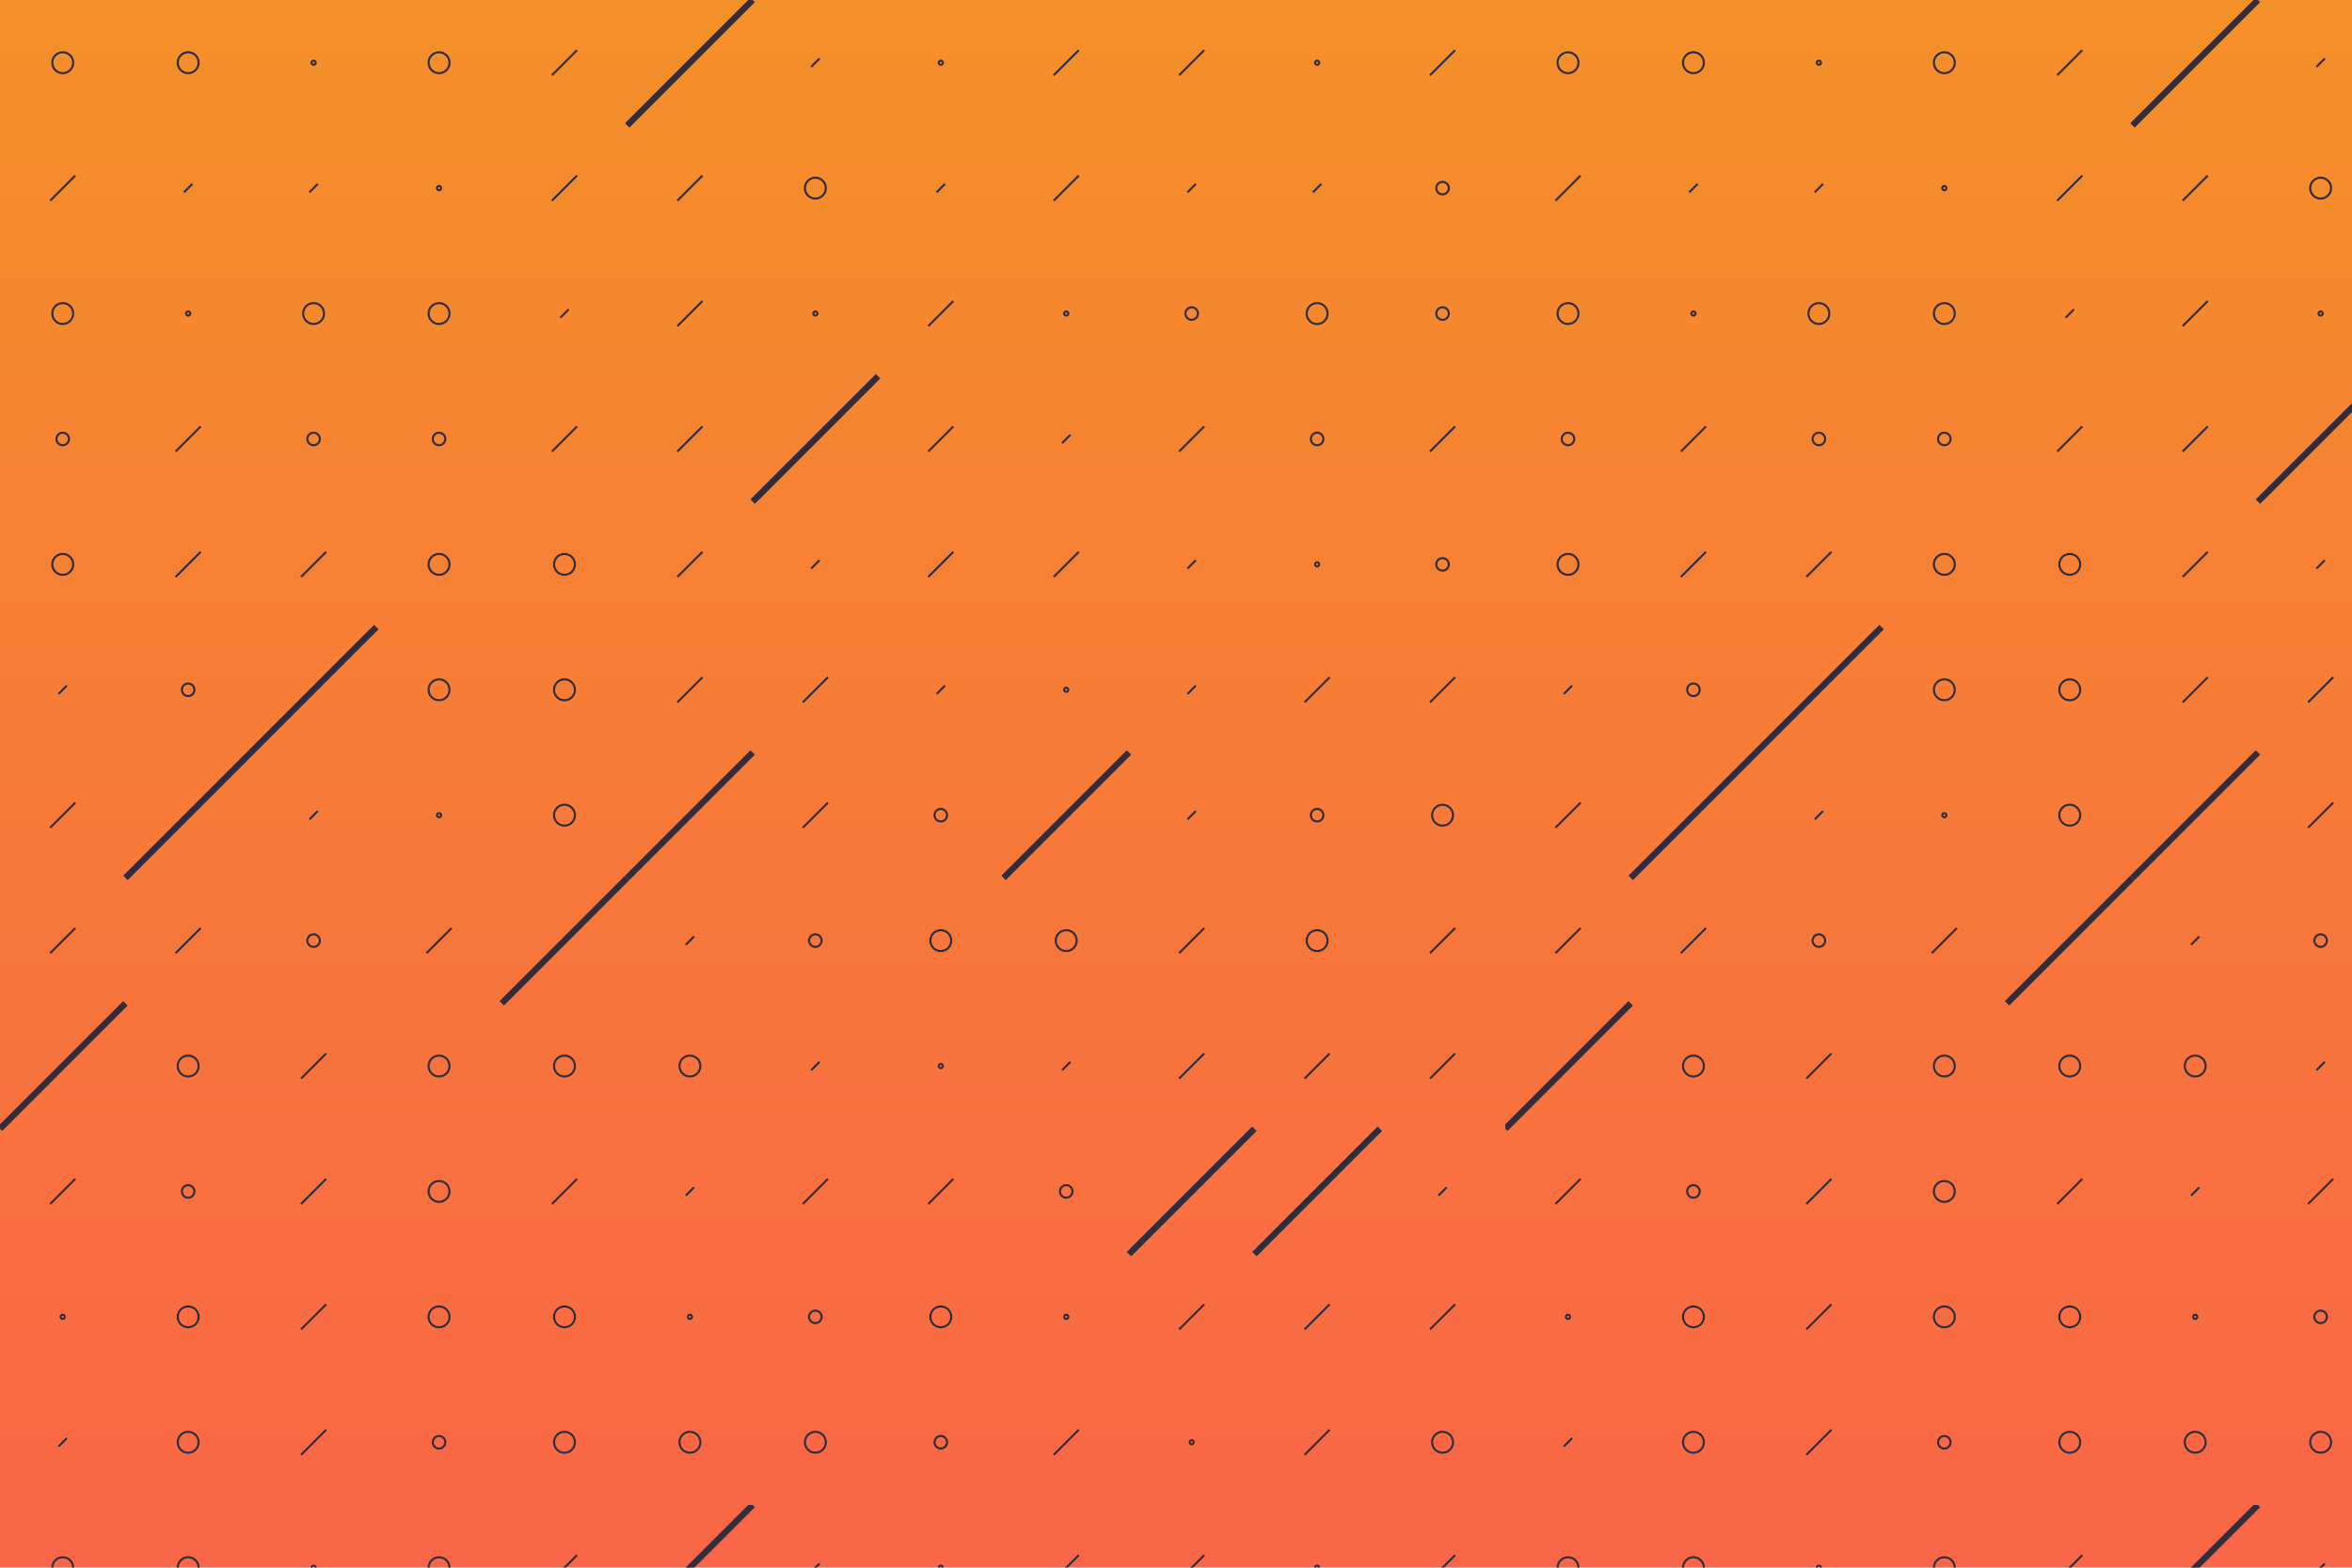
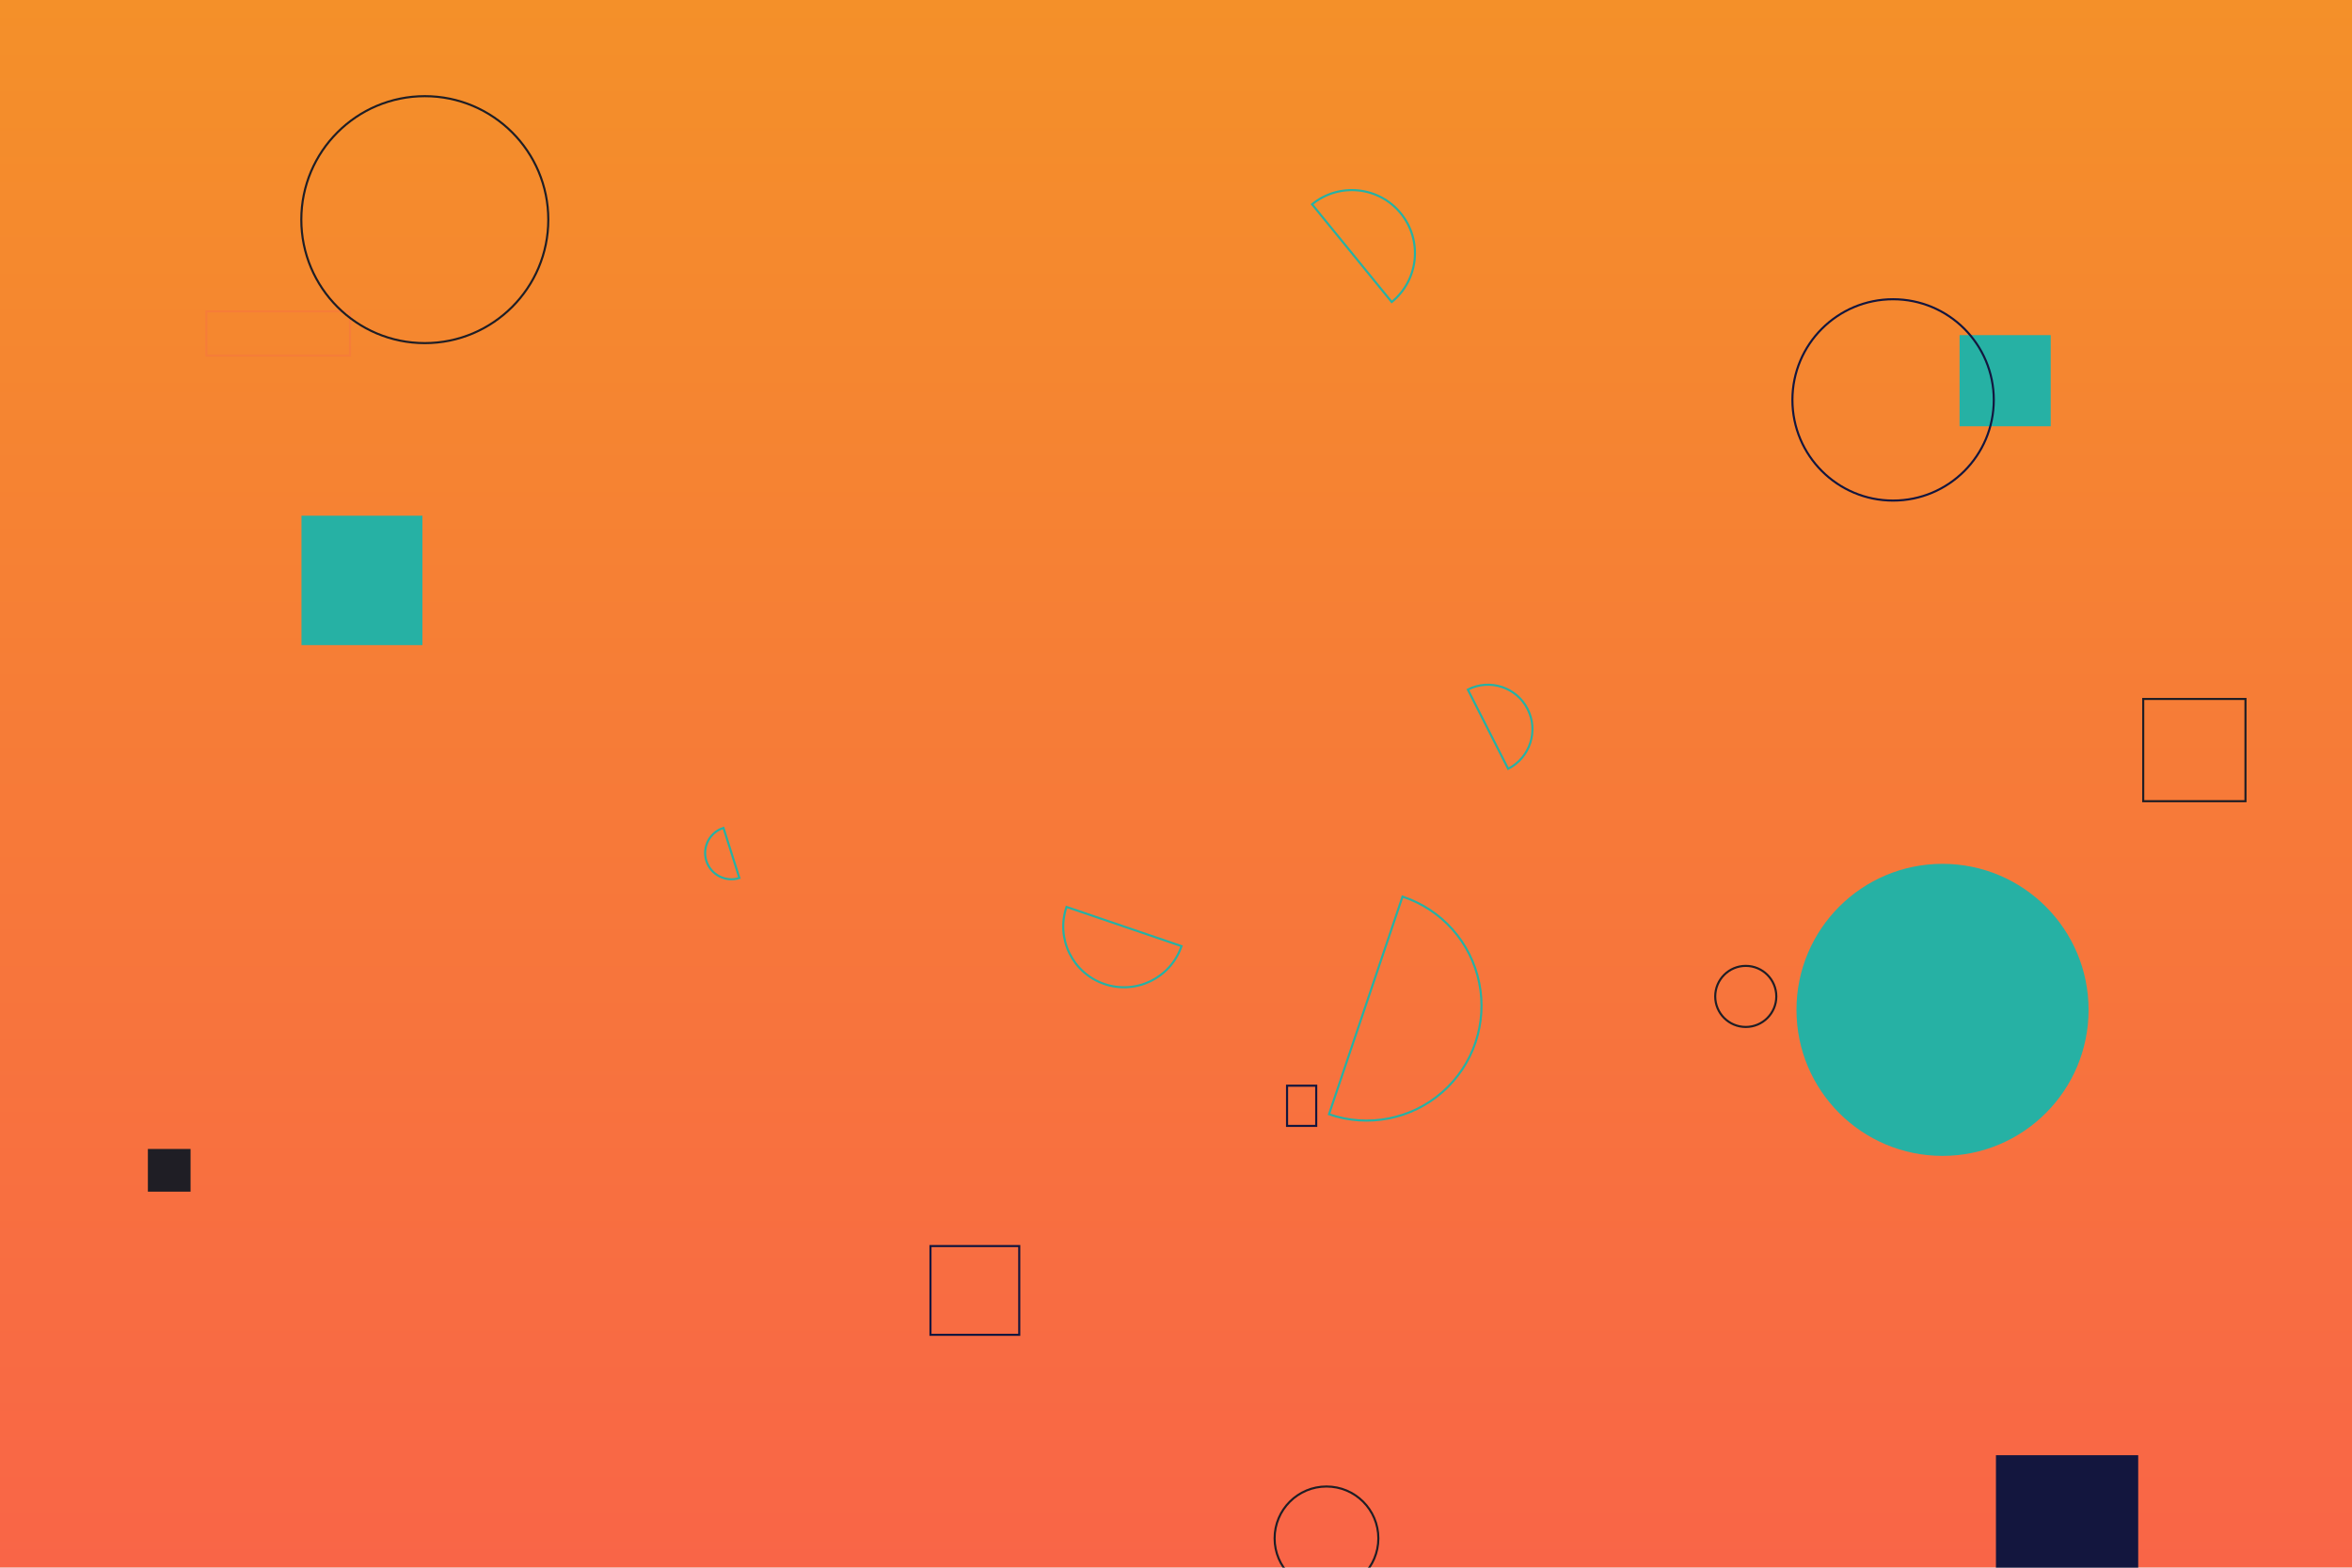
- <svg xmlns="http://www.w3.org/2000/svg" xmlns:xlink="http://www.w3.org/1999/xlink" version="1.1" width="1125" height="750" preserveAspectRatio="none" viewBox="0 0 1125 750">
-   <g mask="url(&quot;#SvgjsMask1490&quot;)" fill="none">
-     <rect width="1125" height="750" x="0" y="0" fill="url(&quot;#SvgjsLinearGradient1491&quot;)" />
-     <use xlink:href="#SvgjsSymbol1498" x="0" y="0" />
-     <use xlink:href="#SvgjsSymbol1498" x="0" y="720" />
-     <use xlink:href="#SvgjsSymbol1498" x="720" y="0" />
-     <use xlink:href="#SvgjsSymbol1498" x="720" y="720" />
+ <svg xmlns="http://www.w3.org/2000/svg" version="1.1" width="1125" height="750" preserveAspectRatio="none" viewBox="0 0 1125 750">
+   <g mask="url(&quot;#SvgjsMask1002&quot;)" fill="none">
+     <rect width="1125" height="750" x="0" y="0" fill="url(&quot;#SvgjsLinearGradient1003&quot;)" />
+     <path d="M721.37 367.8a21.26 21.26 0 1 0-19.28-37.9z" stroke="rgba(38, 177, 164, 1)" />
+     <path d="M615.62 519.41L629.57 519.41L629.57 538.64L615.62 538.64z" stroke="rgba(19, 22, 62, 1)" />
+     <path d="M70.73 549.68L91.15 549.68L91.15 570.1L70.73 570.1z" fill="rgba(31, 30, 37, 1)" />
+     <path d="M346.05 396.08a12.58 12.58 0 1 0 7.62 23.98z" stroke="rgba(38, 177, 164, 1)" />
+     <path d="M144.2 246.72L202.05 246.72L202.05 308.63L144.2 308.63z" fill="rgba(38, 177, 164, 1)" />
+     <path d="M510.13 433.88a29.06 29.06 0 1 0 55.01 18.76z" stroke="rgba(38, 177, 164, 1)" />
+     <path d="M665.69 144.49a30.16 30.16 0 1 0-38.11-46.76z" stroke="rgba(38, 177, 164, 1)" />
+     <path d="M973.28 452.72L981.71 452.72L981.71 493.26L973.28 493.26z" fill="rgba(38, 177, 164, 1)" />
+     <path d="M937.29 160.33L980.9 160.33L980.9 203.94L937.29 203.94z" fill="rgba(38, 177, 164, 1)" />
+     <path d="M98.69 148.96L167.4 148.96L167.4 170.14L98.69 170.14z" stroke="rgba(246, 125, 56, 1)" />
+     <path d="M609.67 735.97 a24.81 24.81 0 1 0 49.62 0 a24.81 24.81 0 1 0 -49.62 0z" stroke="rgba(31, 30, 37, 1)" />
+     <path d="M857.34 191.32 a48.16 48.16 0 1 0 96.32 0 a48.16 48.16 0 1 0 -96.32 0z" stroke="rgba(19, 22, 62, 1)" />
+     <path d="M144.12 105.08 a59.07 59.07 0 1 0 118.14 0 a59.07 59.07 0 1 0 -118.14 0z" stroke="rgba(31, 30, 37, 1)" />
+     <path d="M445.06 596.13L487.52 596.13L487.52 638.59L445.06 638.59z" stroke="rgba(19, 22, 62, 1)" />
+     <path d="M859.28 483.13 a69.86 69.86 0 1 0 139.72 0 a69.86 69.86 0 1 0 -139.72 0z" fill="rgba(38, 177, 164, 1)" />
+     <path d="M635.68 533.07a54.95 54.95 0 1 0 35.16-104.12z" stroke="rgba(38, 177, 164, 1)" />
+     <path d="M1025.14 334.39L1074.05 334.39L1074.05 383.3L1025.14 383.3z" stroke="rgba(31, 30, 37, 1)" />
+     <path d="M820.42 476.7 a14.61 14.61 0 1 0 29.22 0 a14.61 14.61 0 1 0 -29.22 0z" stroke="rgba(31, 30, 37, 1)" />
+     <path d="M954.69 696.19L1022.74 696.19L1022.74 764.24L954.69 764.24z" fill="rgba(19, 22, 62, 1)" />
  </g>
  <defs>
-     <mask id="SvgjsMask1490">
+     <mask id="SvgjsMask1002">
      <rect width="1125" height="750" fill="#ffffff" />
    </mask>
-     <linearGradient x1="50%" y1="0%" x2="50%" y2="100%" gradientUnits="userSpaceOnUse" id="SvgjsLinearGradient1491">
-       <stop stop-color="rgba(244, 144, 41, 1)" offset="0" />
-       <stop stop-color="rgba(249, 101, 71, 1)" offset="1" />
+     <linearGradient x1="50%" y1="100%" x2="50%" y2="0%" gradientUnits="userSpaceOnUse" id="SvgjsLinearGradient1003">
+       <stop stop-color="rgba(249, 101, 71, 1)" offset="0" />
+       <stop stop-color="rgba(244, 144, 41, 1)" offset="1" />
    </linearGradient>
-     <path d="M-1 0 a1 1 0 1 0 2 0 a1 1 0 1 0 -2 0z" id="SvgjsPath1497" />
-     <path d="M-3 0 a3 3 0 1 0 6 0 a3 3 0 1 0 -6 0z" id="SvgjsPath1494" />
-     <path d="M-5 0 a5 5 0 1 0 10 0 a5 5 0 1 0 -10 0z" id="SvgjsPath1492" />
-     <path d="M2 -2 L-2 2z" id="SvgjsPath1495" />
-     <path d="M6 -6 L-6 6z" id="SvgjsPath1493" />
-     <path d="M30 -30 L-30 30z" id="SvgjsPath1496" />
  </defs>
-   <symbol id="SvgjsSymbol1498">
-     <use xlink:href="#SvgjsPath1492" x="30" y="30" stroke="rgba(47, 46, 65, 1)" />
-     <use xlink:href="#SvgjsPath1493" x="30" y="90" stroke="rgba(47, 46, 65, 1)" />
-     <use xlink:href="#SvgjsPath1492" x="30" y="150" stroke="rgba(47, 46, 65, 1)" />
-     <use xlink:href="#SvgjsPath1494" x="30" y="210" stroke="rgba(47, 46, 65, 1)" />
-     <use xlink:href="#SvgjsPath1492" x="30" y="270" stroke="rgba(47, 46, 65, 1)" />
-     <use xlink:href="#SvgjsPath1495" x="30" y="330" stroke="rgba(47, 46, 65, 1)" />
-     <use xlink:href="#SvgjsPath1493" x="30" y="390" stroke="rgba(47, 46, 65, 1)" />
-     <use xlink:href="#SvgjsPath1493" x="30" y="450" stroke="rgba(47, 46, 65, 1)" />
-     <use xlink:href="#SvgjsPath1496" x="30" y="510" stroke="rgba(47, 46, 65, 1)" stroke-width="3" />
-     <use xlink:href="#SvgjsPath1493" x="30" y="570" stroke="rgba(47, 46, 65, 1)" />
-     <use xlink:href="#SvgjsPath1497" x="30" y="630" stroke="rgba(47, 46, 65, 1)" />
-     <use xlink:href="#SvgjsPath1495" x="30" y="690" stroke="rgba(47, 46, 65, 1)" />
-     <use xlink:href="#SvgjsPath1492" x="90" y="30" stroke="rgba(47, 46, 65, 1)" />
-     <use xlink:href="#SvgjsPath1495" x="90" y="90" stroke="rgba(47, 46, 65, 1)" />
-     <use xlink:href="#SvgjsPath1497" x="90" y="150" stroke="rgba(47, 46, 65, 1)" />
-     <use xlink:href="#SvgjsPath1493" x="90" y="210" stroke="rgba(47, 46, 65, 1)" />
-     <use xlink:href="#SvgjsPath1493" x="90" y="270" stroke="rgba(47, 46, 65, 1)" />
-     <use xlink:href="#SvgjsPath1494" x="90" y="330" stroke="rgba(47, 46, 65, 1)" />
-     <use xlink:href="#SvgjsPath1496" x="90" y="390" stroke="rgba(47, 46, 65, 1)" stroke-width="3" />
-     <use xlink:href="#SvgjsPath1493" x="90" y="450" stroke="rgba(47, 46, 65, 1)" />
-     <use xlink:href="#SvgjsPath1492" x="90" y="510" stroke="rgba(47, 46, 65, 1)" />
-     <use xlink:href="#SvgjsPath1494" x="90" y="570" stroke="rgba(47, 46, 65, 1)" />
-     <use xlink:href="#SvgjsPath1492" x="90" y="630" stroke="rgba(47, 46, 65, 1)" />
-     <use xlink:href="#SvgjsPath1492" x="90" y="690" stroke="rgba(47, 46, 65, 1)" />
-     <use xlink:href="#SvgjsPath1497" x="150" y="30" stroke="rgba(47, 46, 65, 1)" />
-     <use xlink:href="#SvgjsPath1495" x="150" y="90" stroke="rgba(47, 46, 65, 1)" />
-     <use xlink:href="#SvgjsPath1492" x="150" y="150" stroke="rgba(47, 46, 65, 1)" />
-     <use xlink:href="#SvgjsPath1494" x="150" y="210" stroke="rgba(47, 46, 65, 1)" />
-     <use xlink:href="#SvgjsPath1493" x="150" y="270" stroke="rgba(47, 46, 65, 1)" />
-     <use xlink:href="#SvgjsPath1496" x="150" y="330" stroke="rgba(47, 46, 65, 1)" stroke-width="3" />
-     <use xlink:href="#SvgjsPath1495" x="150" y="390" stroke="rgba(47, 46, 65, 1)" />
-     <use xlink:href="#SvgjsPath1494" x="150" y="450" stroke="rgba(47, 46, 65, 1)" />
-     <use xlink:href="#SvgjsPath1493" x="150" y="510" stroke="rgba(47, 46, 65, 1)" />
-     <use xlink:href="#SvgjsPath1493" x="150" y="570" stroke="rgba(47, 46, 65, 1)" />
-     <use xlink:href="#SvgjsPath1493" x="150" y="630" stroke="rgba(47, 46, 65, 1)" />
-     <use xlink:href="#SvgjsPath1493" x="150" y="690" stroke="rgba(47, 46, 65, 1)" />
-     <use xlink:href="#SvgjsPath1492" x="210" y="30" stroke="rgba(47, 46, 65, 1)" />
-     <use xlink:href="#SvgjsPath1497" x="210" y="90" stroke="rgba(47, 46, 65, 1)" />
-     <use xlink:href="#SvgjsPath1492" x="210" y="150" stroke="rgba(47, 46, 65, 1)" />
-     <use xlink:href="#SvgjsPath1494" x="210" y="210" stroke="rgba(47, 46, 65, 1)" />
-     <use xlink:href="#SvgjsPath1492" x="210" y="270" stroke="rgba(47, 46, 65, 1)" />
-     <use xlink:href="#SvgjsPath1492" x="210" y="330" stroke="rgba(47, 46, 65, 1)" />
-     <use xlink:href="#SvgjsPath1497" x="210" y="390" stroke="rgba(47, 46, 65, 1)" />
-     <use xlink:href="#SvgjsPath1493" x="210" y="450" stroke="rgba(47, 46, 65, 1)" />
-     <use xlink:href="#SvgjsPath1492" x="210" y="510" stroke="rgba(47, 46, 65, 1)" />
-     <use xlink:href="#SvgjsPath1492" x="210" y="570" stroke="rgba(47, 46, 65, 1)" />
-     <use xlink:href="#SvgjsPath1492" x="210" y="630" stroke="rgba(47, 46, 65, 1)" />
-     <use xlink:href="#SvgjsPath1494" x="210" y="690" stroke="rgba(47, 46, 65, 1)" />
-     <use xlink:href="#SvgjsPath1493" x="270" y="30" stroke="rgba(47, 46, 65, 1)" />
-     <use xlink:href="#SvgjsPath1493" x="270" y="90" stroke="rgba(47, 46, 65, 1)" />
-     <use xlink:href="#SvgjsPath1495" x="270" y="150" stroke="rgba(47, 46, 65, 1)" />
-     <use xlink:href="#SvgjsPath1493" x="270" y="210" stroke="rgba(47, 46, 65, 1)" />
-     <use xlink:href="#SvgjsPath1492" x="270" y="270" stroke="rgba(47, 46, 65, 1)" />
-     <use xlink:href="#SvgjsPath1492" x="270" y="330" stroke="rgba(47, 46, 65, 1)" />
-     <use xlink:href="#SvgjsPath1492" x="270" y="390" stroke="rgba(47, 46, 65, 1)" />
-     <use xlink:href="#SvgjsPath1496" x="270" y="450" stroke="rgba(47, 46, 65, 1)" stroke-width="3" />
-     <use xlink:href="#SvgjsPath1492" x="270" y="510" stroke="rgba(47, 46, 65, 1)" />
-     <use xlink:href="#SvgjsPath1493" x="270" y="570" stroke="rgba(47, 46, 65, 1)" />
-     <use xlink:href="#SvgjsPath1492" x="270" y="630" stroke="rgba(47, 46, 65, 1)" />
-     <use xlink:href="#SvgjsPath1492" x="270" y="690" stroke="rgba(47, 46, 65, 1)" />
-     <use xlink:href="#SvgjsPath1496" x="330" y="30" stroke="rgba(47, 46, 65, 1)" stroke-width="3" />
-     <use xlink:href="#SvgjsPath1493" x="330" y="90" stroke="rgba(47, 46, 65, 1)" />
-     <use xlink:href="#SvgjsPath1493" x="330" y="150" stroke="rgba(47, 46, 65, 1)" />
-     <use xlink:href="#SvgjsPath1493" x="330" y="210" stroke="rgba(47, 46, 65, 1)" />
-     <use xlink:href="#SvgjsPath1493" x="330" y="270" stroke="rgba(47, 46, 65, 1)" />
-     <use xlink:href="#SvgjsPath1493" x="330" y="330" stroke="rgba(47, 46, 65, 1)" />
-     <use xlink:href="#SvgjsPath1496" x="330" y="390" stroke="rgba(47, 46, 65, 1)" stroke-width="3" />
-     <use xlink:href="#SvgjsPath1495" x="330" y="450" stroke="rgba(47, 46, 65, 1)" />
-     <use xlink:href="#SvgjsPath1492" x="330" y="510" stroke="rgba(47, 46, 65, 1)" />
-     <use xlink:href="#SvgjsPath1495" x="330" y="570" stroke="rgba(47, 46, 65, 1)" />
-     <use xlink:href="#SvgjsPath1497" x="330" y="630" stroke="rgba(47, 46, 65, 1)" />
-     <use xlink:href="#SvgjsPath1492" x="330" y="690" stroke="rgba(47, 46, 65, 1)" />
-     <use xlink:href="#SvgjsPath1495" x="390" y="30" stroke="rgba(47, 46, 65, 1)" />
-     <use xlink:href="#SvgjsPath1492" x="390" y="90" stroke="rgba(47, 46, 65, 1)" />
-     <use xlink:href="#SvgjsPath1497" x="390" y="150" stroke="rgba(47, 46, 65, 1)" />
-     <use xlink:href="#SvgjsPath1496" x="390" y="210" stroke="rgba(47, 46, 65, 1)" stroke-width="3" />
-     <use xlink:href="#SvgjsPath1495" x="390" y="270" stroke="rgba(47, 46, 65, 1)" />
-     <use xlink:href="#SvgjsPath1493" x="390" y="330" stroke="rgba(47, 46, 65, 1)" />
-     <use xlink:href="#SvgjsPath1493" x="390" y="390" stroke="rgba(47, 46, 65, 1)" />
-     <use xlink:href="#SvgjsPath1494" x="390" y="450" stroke="rgba(47, 46, 65, 1)" />
-     <use xlink:href="#SvgjsPath1495" x="390" y="510" stroke="rgba(47, 46, 65, 1)" />
-     <use xlink:href="#SvgjsPath1493" x="390" y="570" stroke="rgba(47, 46, 65, 1)" />
-     <use xlink:href="#SvgjsPath1494" x="390" y="630" stroke="rgba(47, 46, 65, 1)" />
-     <use xlink:href="#SvgjsPath1492" x="390" y="690" stroke="rgba(47, 46, 65, 1)" />
-     <use xlink:href="#SvgjsPath1497" x="450" y="30" stroke="rgba(47, 46, 65, 1)" />
-     <use xlink:href="#SvgjsPath1495" x="450" y="90" stroke="rgba(47, 46, 65, 1)" />
-     <use xlink:href="#SvgjsPath1493" x="450" y="150" stroke="rgba(47, 46, 65, 1)" />
-     <use xlink:href="#SvgjsPath1493" x="450" y="210" stroke="rgba(47, 46, 65, 1)" />
-     <use xlink:href="#SvgjsPath1493" x="450" y="270" stroke="rgba(47, 46, 65, 1)" />
-     <use xlink:href="#SvgjsPath1495" x="450" y="330" stroke="rgba(47, 46, 65, 1)" />
-     <use xlink:href="#SvgjsPath1494" x="450" y="390" stroke="rgba(47, 46, 65, 1)" />
-     <use xlink:href="#SvgjsPath1492" x="450" y="450" stroke="rgba(47, 46, 65, 1)" />
-     <use xlink:href="#SvgjsPath1497" x="450" y="510" stroke="rgba(47, 46, 65, 1)" />
-     <use xlink:href="#SvgjsPath1493" x="450" y="570" stroke="rgba(47, 46, 65, 1)" />
-     <use xlink:href="#SvgjsPath1492" x="450" y="630" stroke="rgba(47, 46, 65, 1)" />
-     <use xlink:href="#SvgjsPath1494" x="450" y="690" stroke="rgba(47, 46, 65, 1)" />
-     <use xlink:href="#SvgjsPath1493" x="510" y="30" stroke="rgba(47, 46, 65, 1)" />
-     <use xlink:href="#SvgjsPath1493" x="510" y="90" stroke="rgba(47, 46, 65, 1)" />
-     <use xlink:href="#SvgjsPath1497" x="510" y="150" stroke="rgba(47, 46, 65, 1)" />
-     <use xlink:href="#SvgjsPath1495" x="510" y="210" stroke="rgba(47, 46, 65, 1)" />
-     <use xlink:href="#SvgjsPath1493" x="510" y="270" stroke="rgba(47, 46, 65, 1)" />
-     <use xlink:href="#SvgjsPath1497" x="510" y="330" stroke="rgba(47, 46, 65, 1)" />
-     <use xlink:href="#SvgjsPath1496" x="510" y="390" stroke="rgba(47, 46, 65, 1)" stroke-width="3" />
-     <use xlink:href="#SvgjsPath1492" x="510" y="450" stroke="rgba(47, 46, 65, 1)" />
-     <use xlink:href="#SvgjsPath1495" x="510" y="510" stroke="rgba(47, 46, 65, 1)" />
-     <use xlink:href="#SvgjsPath1494" x="510" y="570" stroke="rgba(47, 46, 65, 1)" />
-     <use xlink:href="#SvgjsPath1497" x="510" y="630" stroke="rgba(47, 46, 65, 1)" />
-     <use xlink:href="#SvgjsPath1493" x="510" y="690" stroke="rgba(47, 46, 65, 1)" />
-     <use xlink:href="#SvgjsPath1493" x="570" y="30" stroke="rgba(47, 46, 65, 1)" />
-     <use xlink:href="#SvgjsPath1495" x="570" y="90" stroke="rgba(47, 46, 65, 1)" />
-     <use xlink:href="#SvgjsPath1494" x="570" y="150" stroke="rgba(47, 46, 65, 1)" />
-     <use xlink:href="#SvgjsPath1493" x="570" y="210" stroke="rgba(47, 46, 65, 1)" />
-     <use xlink:href="#SvgjsPath1495" x="570" y="270" stroke="rgba(47, 46, 65, 1)" />
-     <use xlink:href="#SvgjsPath1495" x="570" y="330" stroke="rgba(47, 46, 65, 1)" />
-     <use xlink:href="#SvgjsPath1495" x="570" y="390" stroke="rgba(47, 46, 65, 1)" />
-     <use xlink:href="#SvgjsPath1493" x="570" y="450" stroke="rgba(47, 46, 65, 1)" />
-     <use xlink:href="#SvgjsPath1493" x="570" y="510" stroke="rgba(47, 46, 65, 1)" />
-     <use xlink:href="#SvgjsPath1496" x="570" y="570" stroke="rgba(47, 46, 65, 1)" stroke-width="3" />
-     <use xlink:href="#SvgjsPath1493" x="570" y="630" stroke="rgba(47, 46, 65, 1)" />
-     <use xlink:href="#SvgjsPath1497" x="570" y="690" stroke="rgba(47, 46, 65, 1)" />
-     <use xlink:href="#SvgjsPath1497" x="630" y="30" stroke="rgba(47, 46, 65, 1)" />
-     <use xlink:href="#SvgjsPath1495" x="630" y="90" stroke="rgba(47, 46, 65, 1)" />
-     <use xlink:href="#SvgjsPath1492" x="630" y="150" stroke="rgba(47, 46, 65, 1)" />
-     <use xlink:href="#SvgjsPath1494" x="630" y="210" stroke="rgba(47, 46, 65, 1)" />
-     <use xlink:href="#SvgjsPath1497" x="630" y="270" stroke="rgba(47, 46, 65, 1)" />
-     <use xlink:href="#SvgjsPath1493" x="630" y="330" stroke="rgba(47, 46, 65, 1)" />
-     <use xlink:href="#SvgjsPath1494" x="630" y="390" stroke="rgba(47, 46, 65, 1)" />
-     <use xlink:href="#SvgjsPath1492" x="630" y="450" stroke="rgba(47, 46, 65, 1)" />
-     <use xlink:href="#SvgjsPath1493" x="630" y="510" stroke="rgba(47, 46, 65, 1)" />
-     <use xlink:href="#SvgjsPath1496" x="630" y="570" stroke="rgba(47, 46, 65, 1)" stroke-width="3" />
-     <use xlink:href="#SvgjsPath1493" x="630" y="630" stroke="rgba(47, 46, 65, 1)" />
-     <use xlink:href="#SvgjsPath1493" x="630" y="690" stroke="rgba(47, 46, 65, 1)" />
-     <use xlink:href="#SvgjsPath1493" x="690" y="30" stroke="rgba(47, 46, 65, 1)" />
-     <use xlink:href="#SvgjsPath1494" x="690" y="90" stroke="rgba(47, 46, 65, 1)" />
-     <use xlink:href="#SvgjsPath1494" x="690" y="150" stroke="rgba(47, 46, 65, 1)" />
-     <use xlink:href="#SvgjsPath1493" x="690" y="210" stroke="rgba(47, 46, 65, 1)" />
-     <use xlink:href="#SvgjsPath1494" x="690" y="270" stroke="rgba(47, 46, 65, 1)" />
-     <use xlink:href="#SvgjsPath1493" x="690" y="330" stroke="rgba(47, 46, 65, 1)" />
-     <use xlink:href="#SvgjsPath1492" x="690" y="390" stroke="rgba(47, 46, 65, 1)" />
-     <use xlink:href="#SvgjsPath1493" x="690" y="450" stroke="rgba(47, 46, 65, 1)" />
-     <use xlink:href="#SvgjsPath1493" x="690" y="510" stroke="rgba(47, 46, 65, 1)" />
-     <use xlink:href="#SvgjsPath1495" x="690" y="570" stroke="rgba(47, 46, 65, 1)" />
-     <use xlink:href="#SvgjsPath1493" x="690" y="630" stroke="rgba(47, 46, 65, 1)" />
-     <use xlink:href="#SvgjsPath1492" x="690" y="690" stroke="rgba(47, 46, 65, 1)" />
-   </symbol>
</svg>
